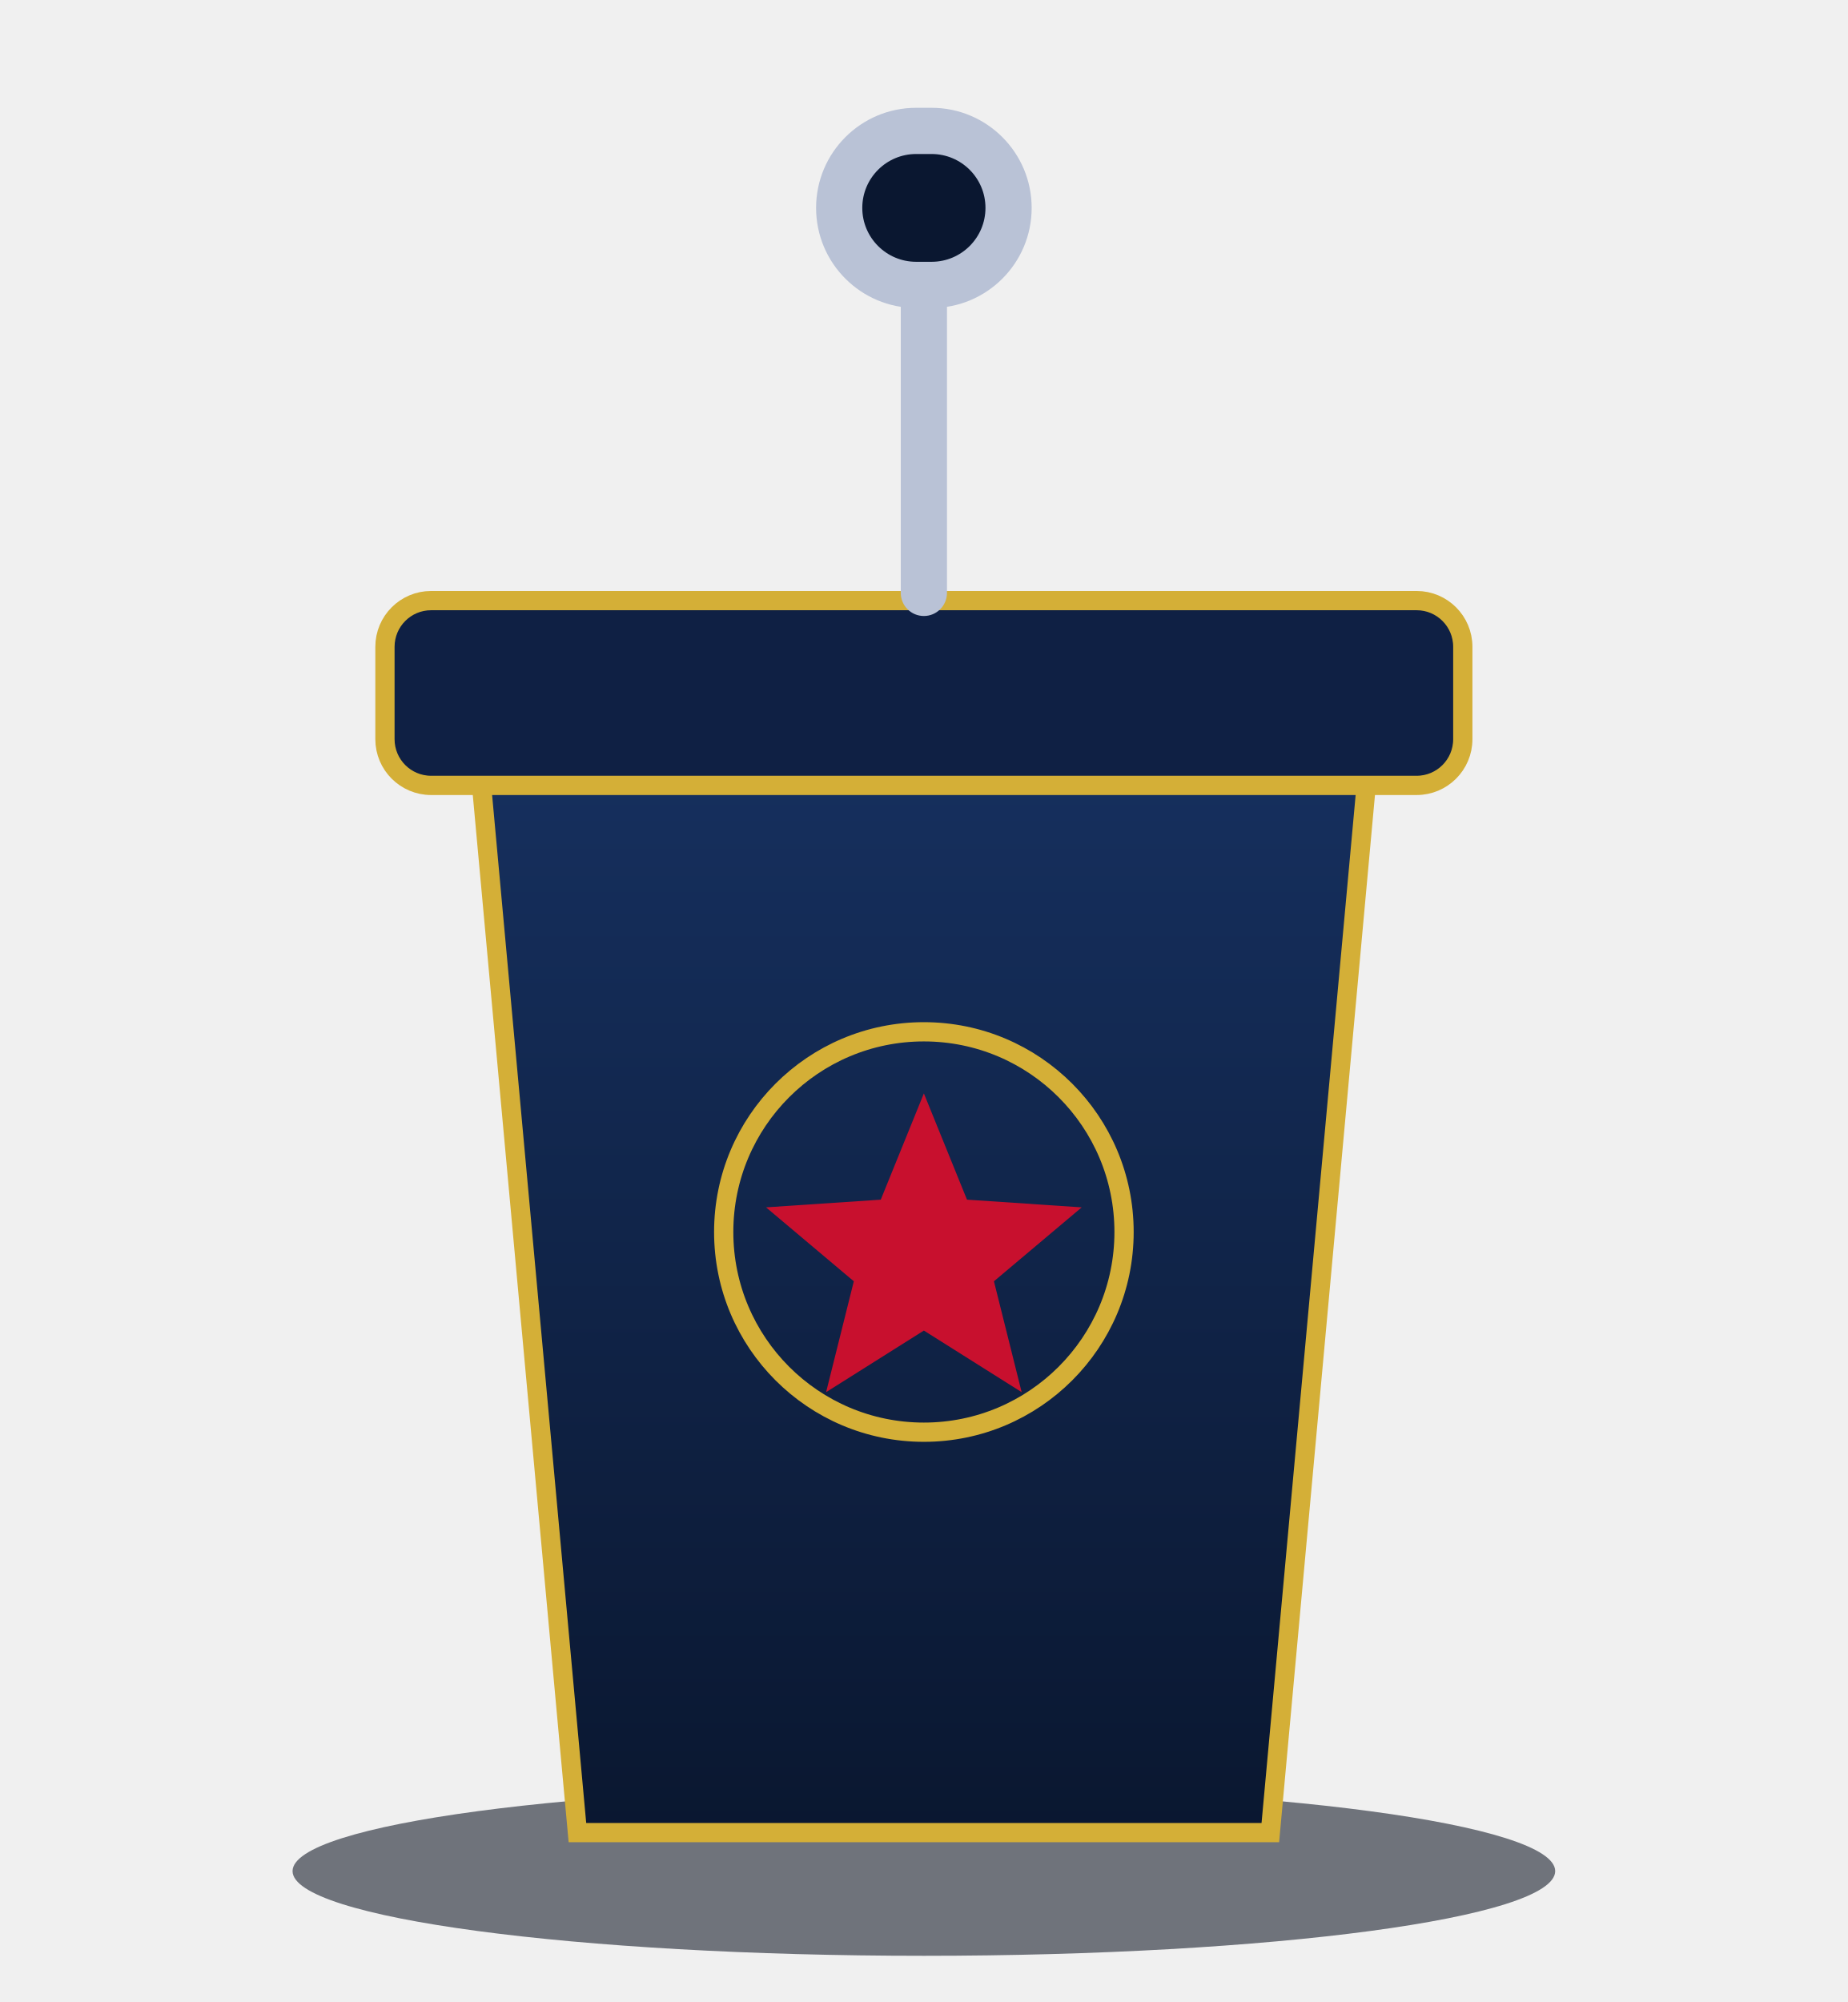
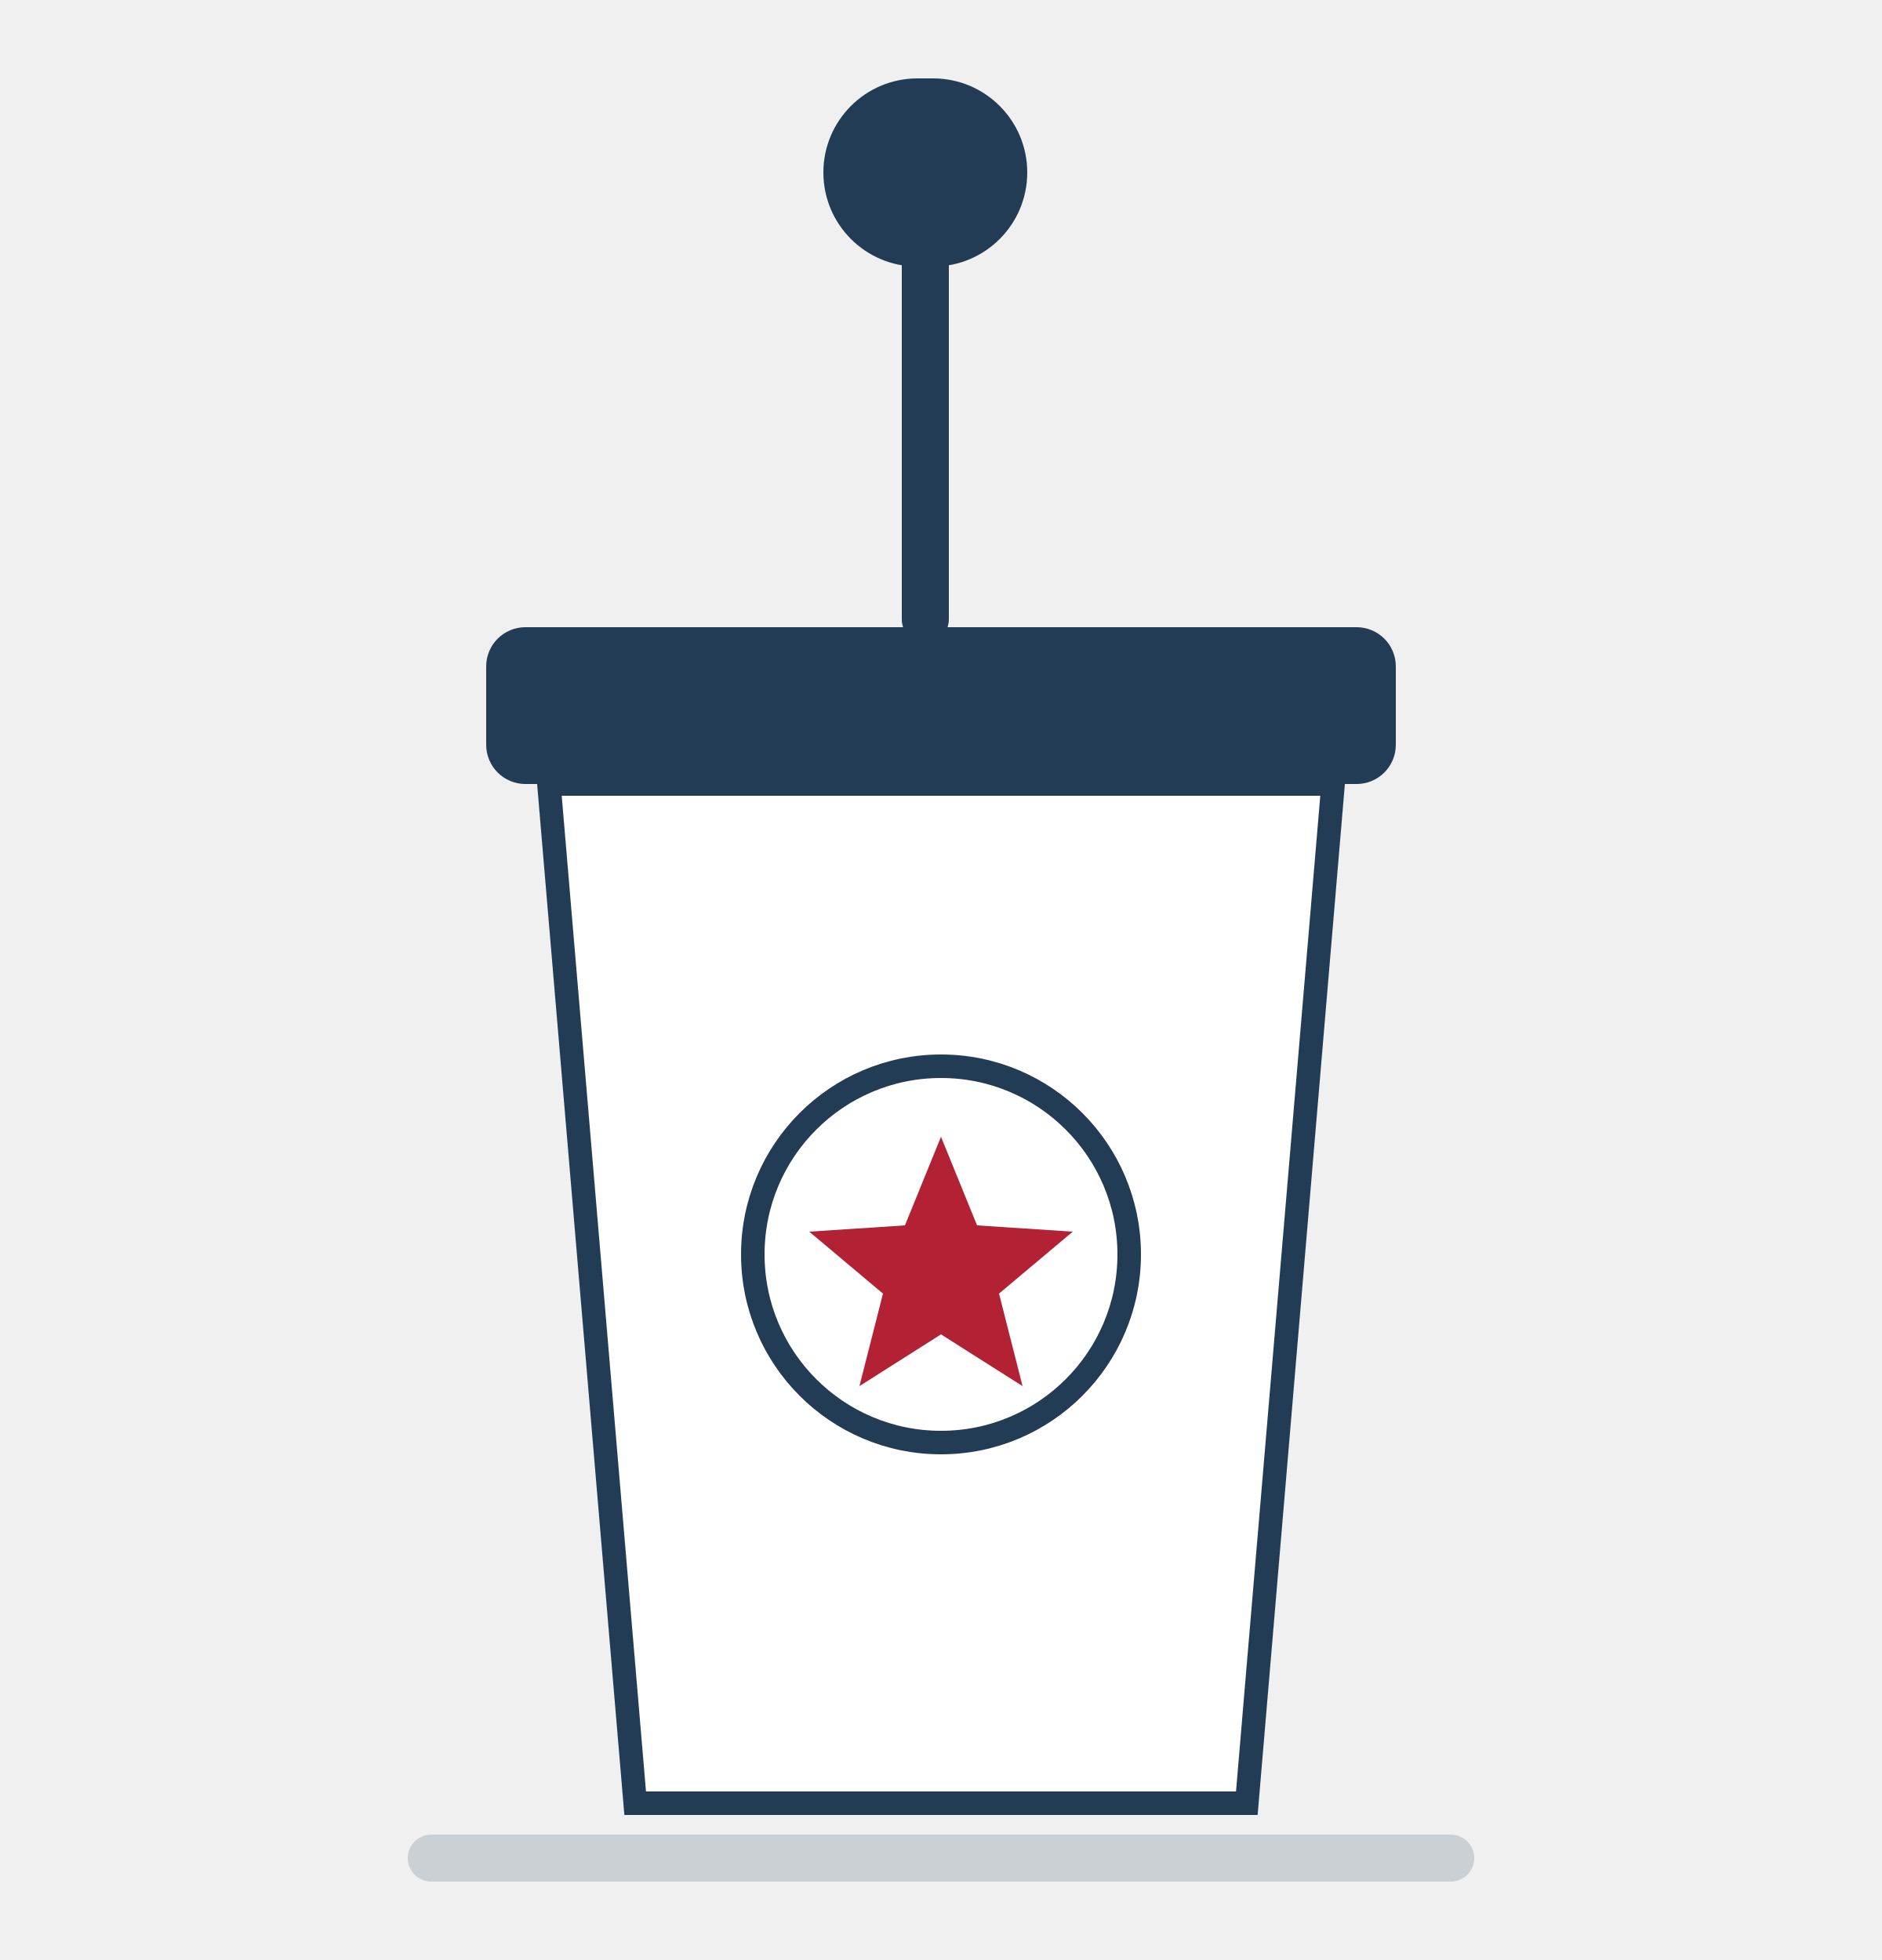
- <svg xmlns="http://www.w3.org/2000/svg" viewBox="0 0 240 260" role="img" aria-label="Debate podium with a microphone">
-   <defs>
-     <linearGradient id="wood" x1="0" y1="0" x2="0" y2="1">
-       <stop offset="0" stop-color="#16305f" />
-       <stop offset="1" stop-color="#0a1730" />
-     </linearGradient>
-   </defs>
-   <ellipse cx="120" cy="243" rx="82" ry="11" fill="#060d1c" opacity=".55" />
-   <path d="M62 96 h116 l-13 142 h-90 Z" fill="url(#wood)" stroke="#d4af37" stroke-width="2.5" />
-   <rect x="50" y="78" width="140" height="24" rx="6" fill="#0f2044" stroke="#d4af37" stroke-width="2.5" />
-   <circle cx="120" cy="160" r="26" fill="none" stroke="#d4af37" stroke-width="2.5" />
-   <path d="M120 142 l5.6 13.8 14.9 1 -11.4 9.6 3.6 14.4 -12.7-8 -12.7 8 3.6-14.4 -11.4-9.6 14.9-1 Z" fill="#c8102e" />
-   <rect x="117" y="34" width="6" height="46" rx="3" fill="#b9c2d6" />
-   <rect x="106" y="14" width="28" height="26" rx="13" fill="#b9c2d6" />
-   <rect x="112" y="20" width="16" height="14" rx="7" fill="#0a1730" />
+ <svg xmlns="http://www.w3.org/2000/svg" viewBox="0 0 240 250" role="img" aria-label="Podium">
+   <rect x="115" y="30" width="6" height="52" rx="3" fill="#233c56" />
+   <rect x="105" y="10" width="26" height="24" rx="12" fill="#233c56" />
+   <rect x="62" y="80" width="116" height="20" rx="5" fill="#233c56" />
+   <path d="M70 100 h100 l-11 130 h-78 Z" fill="#ffffff" stroke="#233c56" stroke-width="3" />
+   <circle cx="120" cy="160" r="24" fill="none" stroke="#233c56" stroke-width="3" />
+   <path d="M120 145 l4.6 11.3 12.2.8 -9.4 7.9 3 11.8 -10.4-6.6 -10.4 6.6 3-11.8 -9.4-7.9 12.2-.8 Z" fill="#b22234" />
+   <rect x="52" y="234" width="136" height="6" rx="3" fill="#233c56" opacity=".18" />
</svg>
